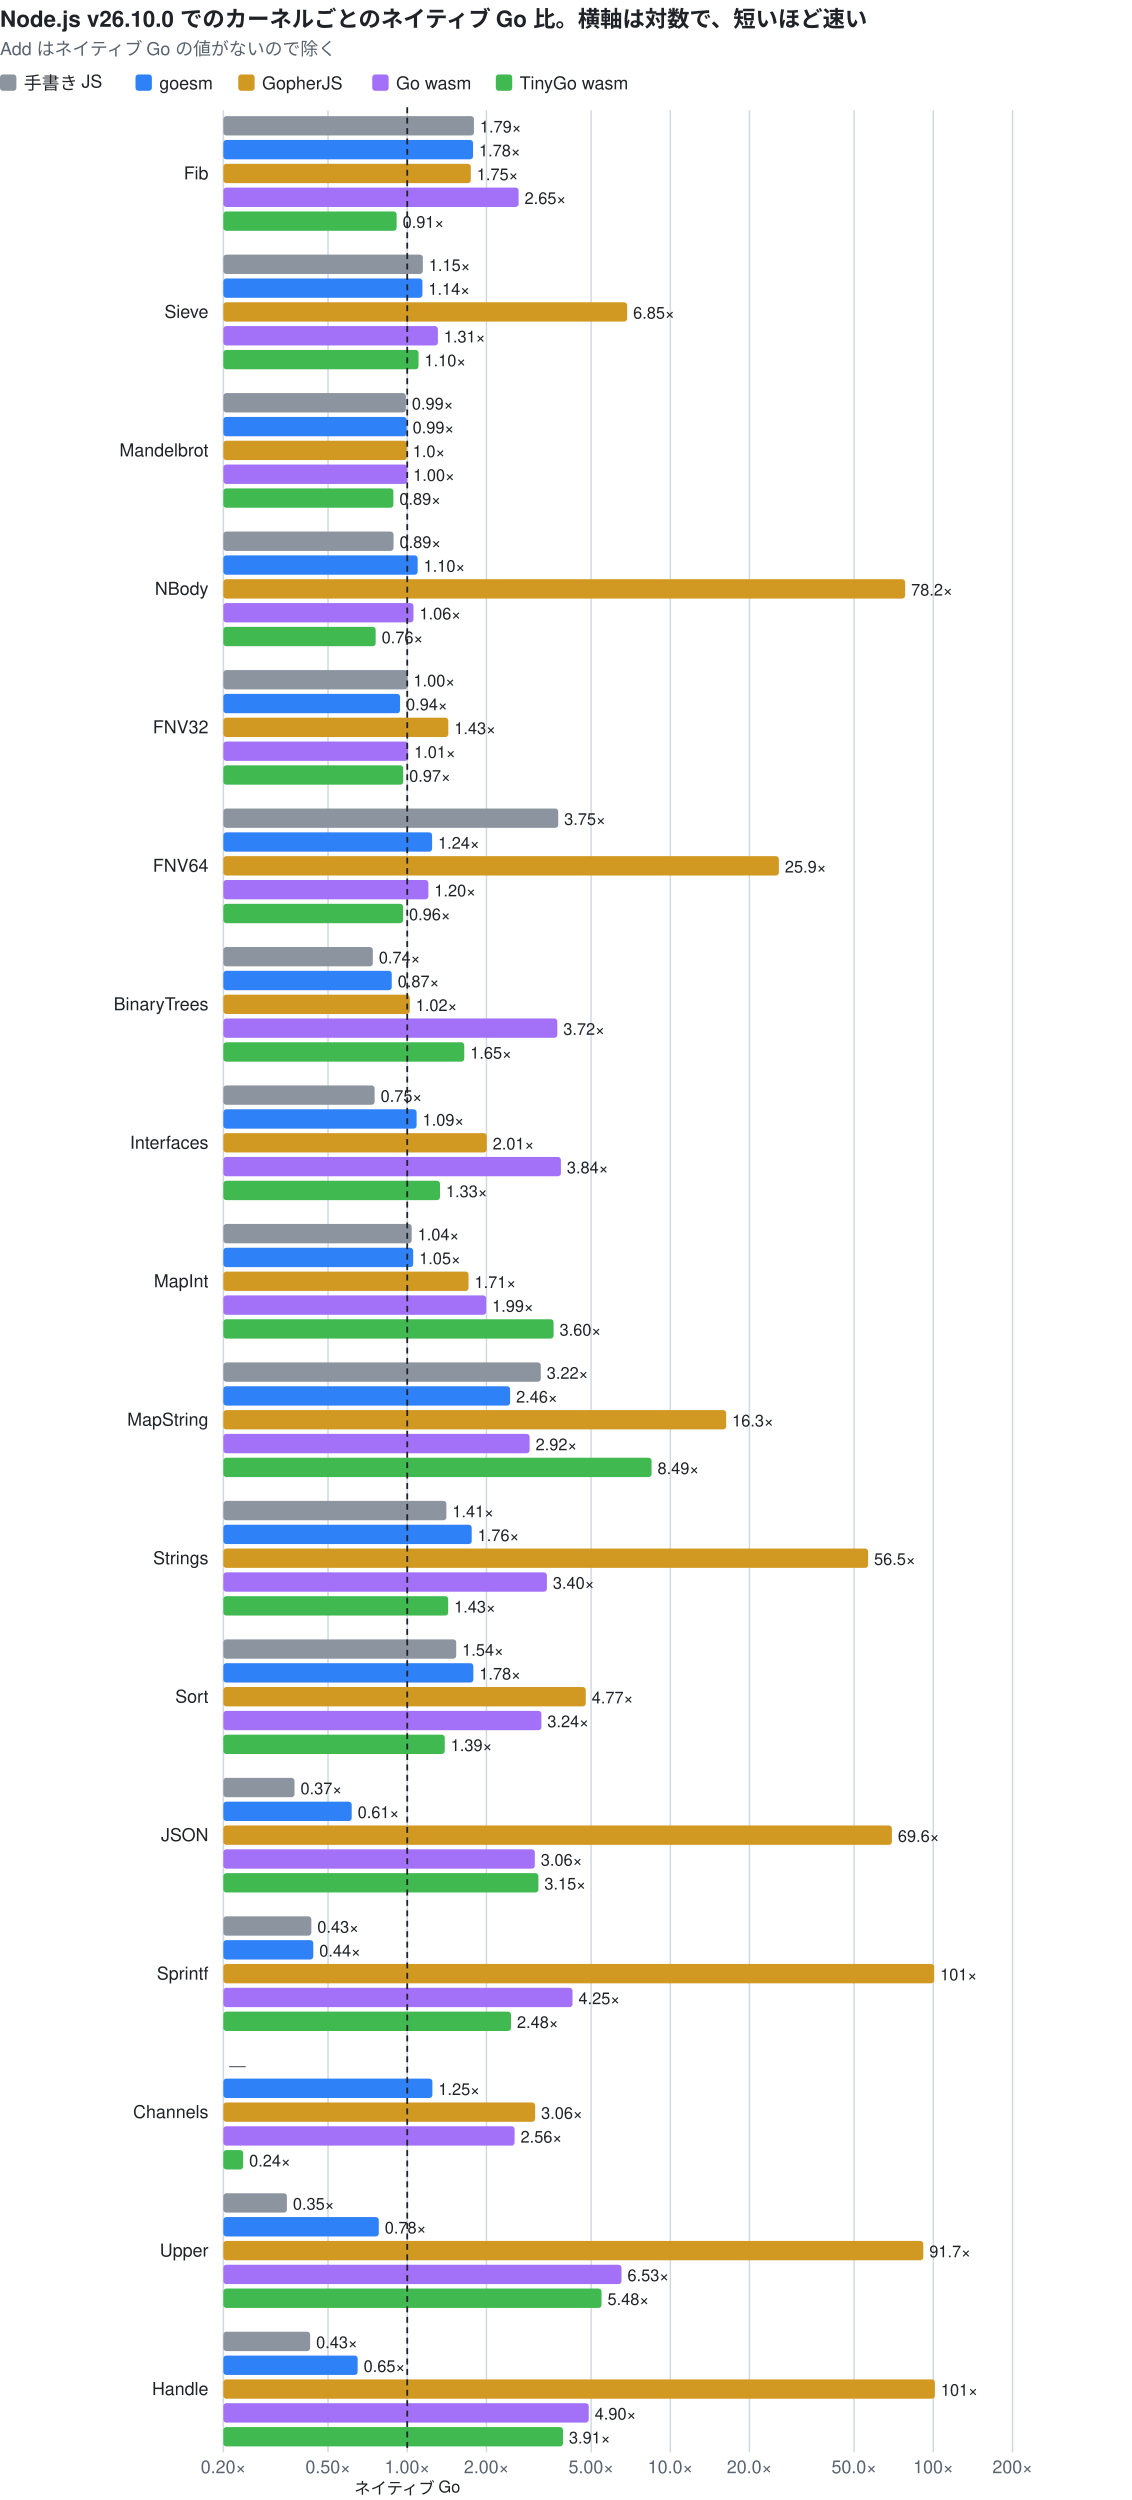
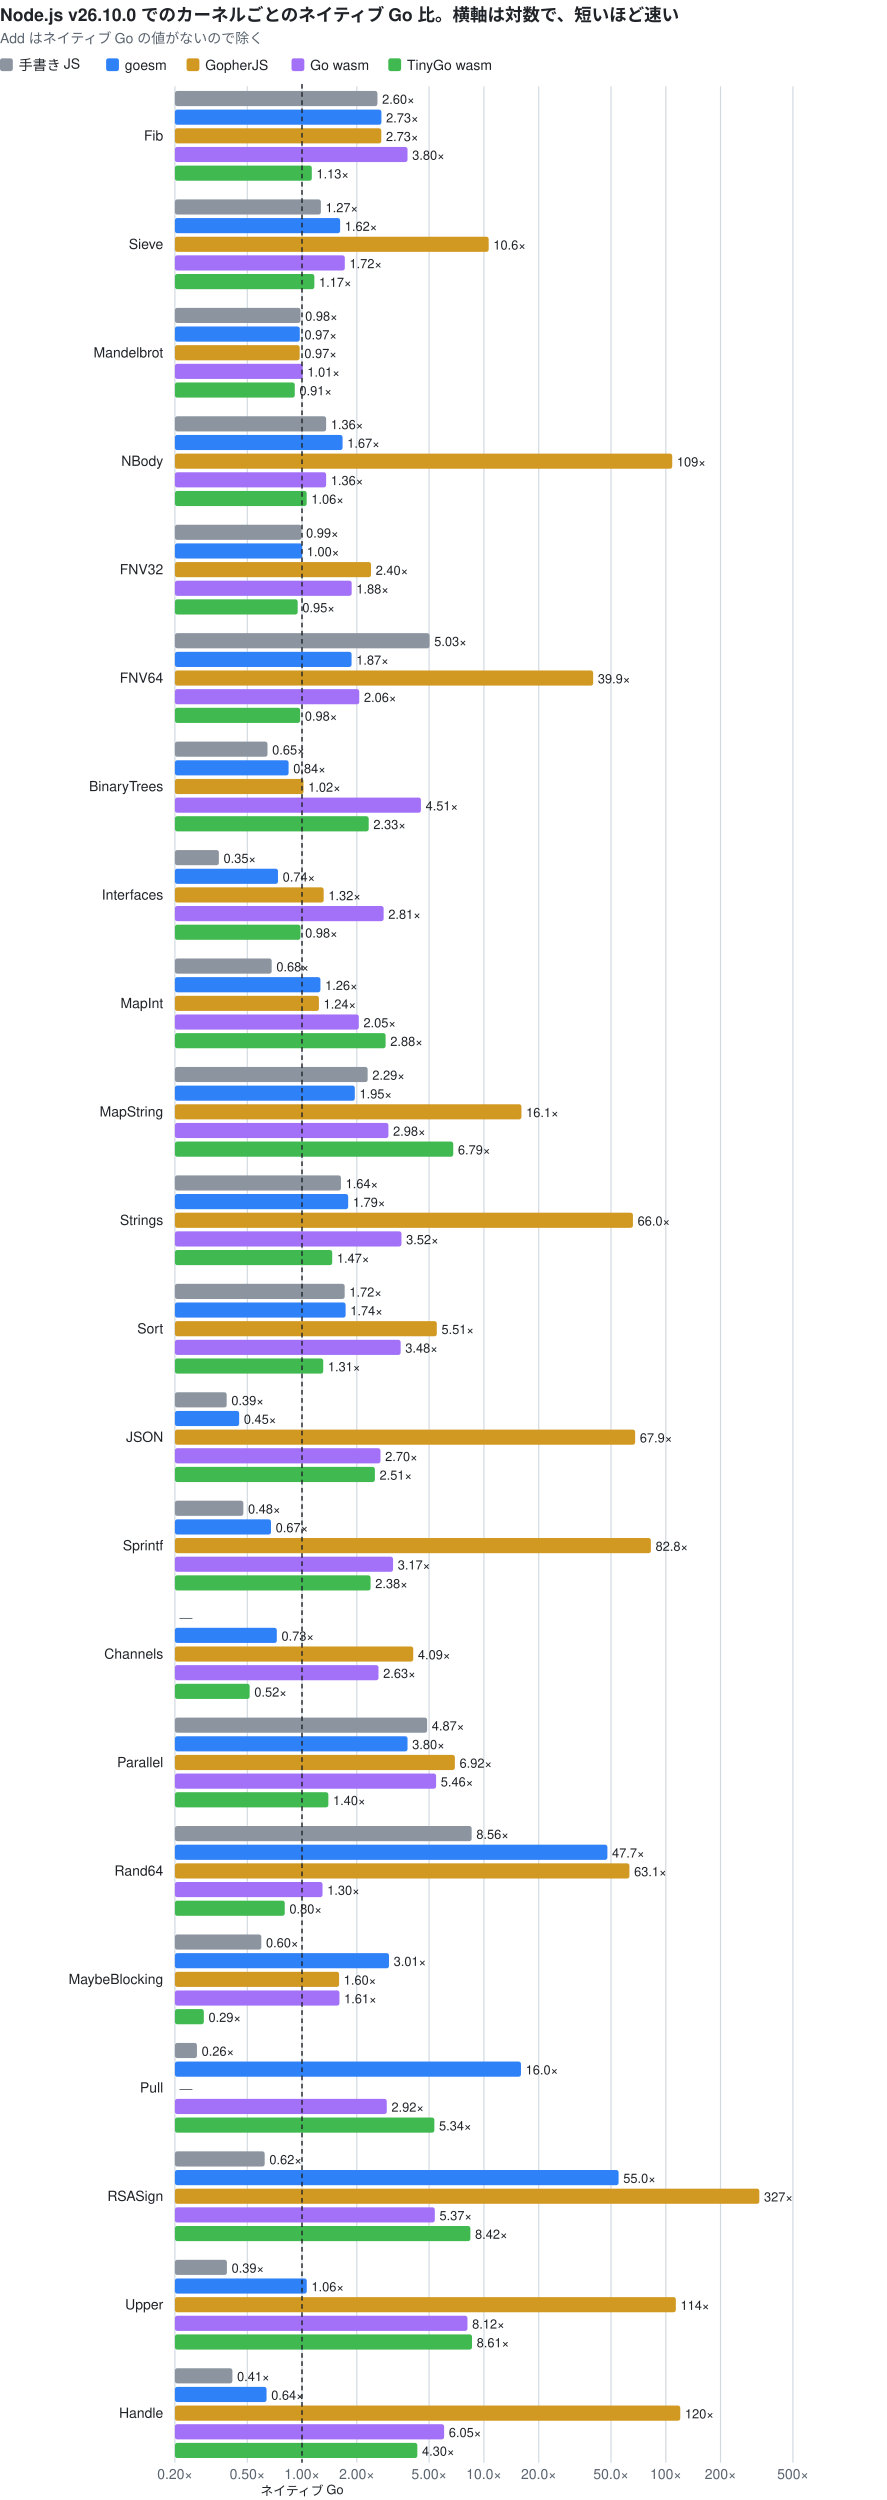
- <svg xmlns="http://www.w3.org/2000/svg" width="760" height="1679" viewBox="0 0 760 1679" font-family="-apple-system, 'Segoe UI', Helvetica, Arial, 'Hiragino Sans', 'Noto Sans CJK JP', 'Yu Gothic', sans-serif" font-size="12">
+ <svg xmlns="http://www.w3.org/2000/svg" width="760" height="2144" viewBox="0 0 760 2144" font-family="-apple-system, 'Segoe UI', Helvetica, Arial, 'Hiragino Sans', 'Noto Sans CJK JP', 'Yu Gothic', sans-serif" font-size="12">
  <style>.t{fill:#1f2328}.m{fill:#59636e}.g{stroke:#d1d9e0}.r{stroke:#1f2328}@media (prefers-color-scheme:dark){.t{fill:#f0f6fc}.m{fill:#9198a1}.g{stroke:#3d444d}.r{stroke:#f0f6fc}}</style>
  <text class="t" x="0" y="18" font-size="15" font-weight="600">Node.js v26.10.0 でのカーネルごとのネイティブ Go 比。横軸は対数で、短いほど速い</text>
  <text class="m" x="0" y="37">Add はネイティブ Go の値がないので除く</text>
  <rect x="0" y="50" width="11" height="11" rx="2" fill="#8c959f" />
  <text class="t" x="16" y="60">手書き JS</text>
  <rect x="91" y="50" width="11" height="11" rx="2" fill="#2f81f7" />
  <text class="t" x="107" y="60">goesm</text>
  <rect x="160" y="50" width="11" height="11" rx="2" fill="#d29922" />
  <text class="t" x="176" y="60">GopherJS</text>
  <rect x="250" y="50" width="11" height="11" rx="2" fill="#a371f7" />
  <text class="t" x="266" y="60">Go wasm</text>
  <rect x="333" y="50" width="11" height="11" rx="2" fill="#3fb950" />
  <text class="t" x="349" y="60">TinyGo wasm</text>
-   <line class="g" x1="150.0" y1="74" x2="150.0" y2="1647" />
-   <text class="m" x="150.0" y="1661" text-anchor="middle">0.20×</text>
-   <line class="g" x1="220.3" y1="74" x2="220.3" y2="1647" />
-   <text class="m" x="220.3" y="1661" text-anchor="middle">0.50×</text>
-   <line class="g" x1="273.5" y1="74" x2="273.5" y2="1647" />
-   <text class="m" x="273.5" y="1661" text-anchor="middle">1.00×</text>
-   <line class="g" x1="326.7" y1="74" x2="326.7" y2="1647" />
-   <text class="m" x="326.7" y="1661" text-anchor="middle">2.00×</text>
-   <line class="g" x1="397.0" y1="74" x2="397.0" y2="1647" />
-   <text class="m" x="397.0" y="1661" text-anchor="middle">5.00×</text>
-   <line class="g" x1="450.2" y1="74" x2="450.2" y2="1647" />
-   <text class="m" x="450.2" y="1661" text-anchor="middle">10.0×</text>
-   <line class="g" x1="503.3" y1="74" x2="503.3" y2="1647" />
-   <text class="m" x="503.3" y="1661" text-anchor="middle">20.0×</text>
-   <line class="g" x1="573.6" y1="74" x2="573.6" y2="1647" />
-   <text class="m" x="573.6" y="1661" text-anchor="middle">50.0×</text>
-   <line class="g" x1="626.8" y1="74" x2="626.8" y2="1647" />
-   <text class="m" x="626.8" y="1661" text-anchor="middle">100×</text>
-   <line class="g" x1="680.0" y1="74" x2="680.0" y2="1647" />
-   <text class="m" x="680.0" y="1661" text-anchor="middle">200×</text>
+   <line class="g" x1="150.0" y1="74" x2="150.0" y2="2112" />
+   <text class="m" x="150.0" y="2126" text-anchor="middle">0.20×</text>
+   <line class="g" x1="212.1" y1="74" x2="212.1" y2="2112" />
+   <text class="m" x="212.1" y="2126" text-anchor="middle">0.50×</text>
+   <line class="g" x1="259.0" y1="74" x2="259.0" y2="2112" />
+   <text class="m" x="259.0" y="2126" text-anchor="middle">1.00×</text>
+   <line class="g" x1="306.0" y1="74" x2="306.0" y2="2112" />
+   <text class="m" x="306.0" y="2126" text-anchor="middle">2.00×</text>
+   <line class="g" x1="368.0" y1="74" x2="368.0" y2="2112" />
+   <text class="m" x="368.0" y="2126" text-anchor="middle">5.00×</text>
+   <line class="g" x1="415.0" y1="74" x2="415.0" y2="2112" />
+   <text class="m" x="415.0" y="2126" text-anchor="middle">10.0×</text>
+   <line class="g" x1="462.0" y1="74" x2="462.0" y2="2112" />
+   <text class="m" x="462.0" y="2126" text-anchor="middle">20.0×</text>
+   <line class="g" x1="524.0" y1="74" x2="524.0" y2="2112" />
+   <text class="m" x="524.0" y="2126" text-anchor="middle">50.0×</text>
+   <line class="g" x1="571.0" y1="74" x2="571.0" y2="2112" />
+   <text class="m" x="571.0" y="2126" text-anchor="middle">100×</text>
+   <line class="g" x1="617.9" y1="74" x2="617.9" y2="2112" />
+   <text class="m" x="617.9" y="2126" text-anchor="middle">200×</text>
+   <line class="g" x1="680.0" y1="74" x2="680.0" y2="2112" />
+   <text class="m" x="680.0" y="2126" text-anchor="middle">500×</text>
  <text class="t" x="140" y="120.5" text-anchor="end">Fib</text>
-   <rect x="150" y="78" width="168.3" height="13" rx="2" fill="#8c959f" />
-   <text class="t" x="322.3" y="89" font-size="11">1.79×</text>
-   <rect x="150" y="94" width="167.7" height="13" rx="2" fill="#2f81f7" />
-   <text class="t" x="321.7" y="105" font-size="11">1.78×</text>
-   <rect x="150" y="110" width="166.2" height="13" rx="2" fill="#d29922" />
-   <text class="t" x="320.2" y="121" font-size="11">1.75×</text>
-   <rect x="150" y="126" width="198.3" height="13" rx="2" fill="#a371f7" />
-   <text class="t" x="352.3" y="137" font-size="11">2.65×</text>
-   <rect x="150" y="142" width="116.4" height="13" rx="2" fill="#3fb950" />
-   <text class="t" x="270.4" y="153" font-size="11">0.91×</text>
+   <rect x="150" y="78" width="173.7" height="13" rx="2" fill="#8c959f" />
+   <text class="t" x="327.7" y="89" font-size="11">2.60×</text>
+   <rect x="150" y="94" width="177.1" height="13" rx="2" fill="#2f81f7" />
+   <text class="t" x="331.1" y="105" font-size="11">2.73×</text>
+   <rect x="150" y="110" width="177.0" height="13" rx="2" fill="#d29922" />
+   <text class="t" x="331.0" y="121" font-size="11">2.73×</text>
+   <rect x="150" y="126" width="199.5" height="13" rx="2" fill="#a371f7" />
+   <text class="t" x="353.5" y="137" font-size="11">3.80×</text>
+   <rect x="150" y="142" width="117.4" height="13" rx="2" fill="#3fb950" />
+   <text class="t" x="271.4" y="153" font-size="11">1.13×</text>
  <text class="t" x="140" y="213.5" text-anchor="end">Sieve</text>
-   <rect x="150" y="171" width="134.0" height="13" rx="2" fill="#8c959f" />
-   <text class="t" x="288.0" y="182" font-size="11">1.15×</text>
-   <rect x="150" y="187" width="133.7" height="13" rx="2" fill="#2f81f7" />
-   <text class="t" x="287.7" y="198" font-size="11">1.14×</text>
-   <rect x="150" y="203" width="271.2" height="13" rx="2" fill="#d29922" />
-   <text class="t" x="425.2" y="214" font-size="11">6.85×</text>
-   <rect x="150" y="219" width="144.1" height="13" rx="2" fill="#a371f7" />
-   <text class="t" x="298.1" y="230" font-size="11">1.31×</text>
-   <rect x="150" y="235" width="131.1" height="13" rx="2" fill="#3fb950" />
-   <text class="t" x="285.1" y="246" font-size="11">1.10×</text>
+   <rect x="150" y="171" width="125.2" height="13" rx="2" fill="#8c959f" />
+   <text class="t" x="279.2" y="182" font-size="11">1.27×</text>
+   <rect x="150" y="187" width="141.7" height="13" rx="2" fill="#2f81f7" />
+   <text class="t" x="295.7" y="198" font-size="11">1.62×</text>
+   <rect x="150" y="203" width="269.1" height="13" rx="2" fill="#d29922" />
+   <text class="t" x="423.1" y="214" font-size="11">10.6×</text>
+   <rect x="150" y="219" width="145.7" height="13" rx="2" fill="#a371f7" />
+   <text class="t" x="299.7" y="230" font-size="11">1.72×</text>
+   <rect x="150" y="235" width="119.6" height="13" rx="2" fill="#3fb950" />
+   <text class="t" x="273.6" y="246" font-size="11">1.17×</text>
  <text class="t" x="140" y="306.5" text-anchor="end">Mandelbrot</text>
-   <rect x="150" y="264" width="122.6" height="13" rx="2" fill="#8c959f" />
-   <text class="t" x="276.6" y="275" font-size="11">0.99×</text>
-   <rect x="150" y="280" width="123.1" height="13" rx="2" fill="#2f81f7" />
-   <text class="t" x="277.1" y="291" font-size="11">0.99×</text>
-   <rect x="150" y="296" width="123.2" height="13" rx="2" fill="#d29922" />
-   <text class="t" x="277.2" y="307" font-size="11">1.0×</text>
-   <rect x="150" y="312" width="123.5" height="13" rx="2" fill="#a371f7" />
-   <text class="t" x="277.5" y="323" font-size="11">1.00×</text>
-   <rect x="150" y="328" width="114.2" height="13" rx="2" fill="#3fb950" />
-   <text class="t" x="268.2" y="339" font-size="11">0.89×</text>
+   <rect x="150" y="264" width="107.7" height="13" rx="2" fill="#8c959f" />
+   <text class="t" x="261.7" y="275" font-size="11">0.98×</text>
+   <rect x="150" y="280" width="107.1" height="13" rx="2" fill="#2f81f7" />
+   <text class="t" x="261.1" y="291" font-size="11">0.97×</text>
+   <rect x="150" y="296" width="107.0" height="13" rx="2" fill="#d29922" />
+   <text class="t" x="261.0" y="307" font-size="11">0.97×</text>
+   <rect x="150" y="312" width="109.6" height="13" rx="2" fill="#a371f7" />
+   <text class="t" x="263.6" y="323" font-size="11">1.01×</text>
+   <rect x="150" y="328" width="102.8" height="13" rx="2" fill="#3fb950" />
+   <text class="t" x="256.8" y="339" font-size="11">0.91×</text>
  <text class="t" x="140" y="399.5" text-anchor="end">NBody</text>
-   <rect x="150" y="357" width="114.3" height="13" rx="2" fill="#8c959f" />
-   <text class="t" x="268.3" y="368" font-size="11">0.89×</text>
-   <rect x="150" y="373" width="130.5" height="13" rx="2" fill="#2f81f7" />
-   <text class="t" x="284.5" y="384" font-size="11">1.10×</text>
-   <rect x="150" y="389" width="457.9" height="13" rx="2" fill="#d29922" />
-   <text class="t" x="611.9" y="400" font-size="11">78.2×</text>
-   <rect x="150" y="405" width="127.7" height="13" rx="2" fill="#a371f7" />
-   <text class="t" x="281.7" y="416" font-size="11">1.06×</text>
-   <rect x="150" y="421" width="102.3" height="13" rx="2" fill="#3fb950" />
-   <text class="t" x="256.3" y="432" font-size="11">0.76×</text>
+   <rect x="150" y="357" width="129.7" height="13" rx="2" fill="#8c959f" />
+   <text class="t" x="283.7" y="368" font-size="11">1.36×</text>
+   <rect x="150" y="373" width="143.8" height="13" rx="2" fill="#2f81f7" />
+   <text class="t" x="297.8" y="384" font-size="11">1.67×</text>
+   <rect x="150" y="389" width="426.5" height="13" rx="2" fill="#d29922" />
+   <text class="t" x="580.5" y="400" font-size="11">109×</text>
+   <rect x="150" y="405" width="129.7" height="13" rx="2" fill="#a371f7" />
+   <text class="t" x="283.7" y="416" font-size="11">1.36×</text>
+   <rect x="150" y="421" width="113.0" height="13" rx="2" fill="#3fb950" />
+   <text class="t" x="267.0" y="432" font-size="11">1.06×</text>
  <text class="t" x="140" y="492.5" text-anchor="end">FNV32</text>
-   <rect x="150" y="450" width="123.7" height="13" rx="2" fill="#8c959f" />
-   <text class="t" x="277.7" y="461" font-size="11">1.00×</text>
-   <rect x="150" y="466" width="118.7" height="13" rx="2" fill="#2f81f7" />
-   <text class="t" x="272.7" y="477" font-size="11">0.94×</text>
-   <rect x="150" y="482" width="151.1" height="13" rx="2" fill="#d29922" />
-   <text class="t" x="305.1" y="493" font-size="11">1.43×</text>
-   <rect x="150" y="498" width="124.1" height="13" rx="2" fill="#a371f7" />
-   <text class="t" x="278.1" y="509" font-size="11">1.01×</text>
-   <rect x="150" y="514" width="120.8" height="13" rx="2" fill="#3fb950" />
-   <text class="t" x="274.8" y="525" font-size="11">0.97×</text>
+   <rect x="150" y="450" width="108.5" height="13" rx="2" fill="#8c959f" />
+   <text class="t" x="262.5" y="461" font-size="11">0.99×</text>
+   <rect x="150" y="466" width="109.1" height="13" rx="2" fill="#2f81f7" />
+   <text class="t" x="263.1" y="477" font-size="11">1.00×</text>
+   <rect x="150" y="482" width="168.2" height="13" rx="2" fill="#d29922" />
+   <text class="t" x="322.2" y="493" font-size="11">2.40×</text>
+   <rect x="150" y="498" width="151.6" height="13" rx="2" fill="#a371f7" />
+   <text class="t" x="305.6" y="509" font-size="11">1.88×</text>
+   <rect x="150" y="514" width="105.3" height="13" rx="2" fill="#3fb950" />
+   <text class="t" x="259.3" y="525" font-size="11">0.95×</text>
  <text class="t" x="140" y="585.5" text-anchor="end">FNV64</text>
-   <rect x="150" y="543" width="224.9" height="13" rx="2" fill="#8c959f" />
-   <text class="t" x="378.9" y="554" font-size="11">3.75×</text>
-   <rect x="150" y="559" width="140.2" height="13" rx="2" fill="#2f81f7" />
-   <text class="t" x="294.2" y="570" font-size="11">1.24×</text>
-   <rect x="150" y="575" width="373.1" height="13" rx="2" fill="#d29922" />
-   <text class="t" x="527.1" y="586" font-size="11">25.9×</text>
-   <rect x="150" y="591" width="137.7" height="13" rx="2" fill="#a371f7" />
-   <text class="t" x="291.7" y="602" font-size="11">1.20×</text>
-   <rect x="150" y="607" width="120.7" height="13" rx="2" fill="#3fb950" />
-   <text class="t" x="274.7" y="618" font-size="11">0.96×</text>
+   <rect x="150" y="543" width="218.4" height="13" rx="2" fill="#8c959f" />
+   <text class="t" x="372.4" y="554" font-size="11">5.03×</text>
+   <rect x="150" y="559" width="151.5" height="13" rx="2" fill="#2f81f7" />
+   <text class="t" x="305.5" y="570" font-size="11">1.87×</text>
+   <rect x="150" y="575" width="358.7" height="13" rx="2" fill="#d29922" />
+   <text class="t" x="512.7" y="586" font-size="11">39.9×</text>
+   <rect x="150" y="591" width="158.1" height="13" rx="2" fill="#a371f7" />
+   <text class="t" x="312.1" y="602" font-size="11">2.06×</text>
+   <rect x="150" y="607" width="107.4" height="13" rx="2" fill="#3fb950" />
+   <text class="t" x="261.4" y="618" font-size="11">0.98×</text>
  <text class="t" x="140" y="678.5" text-anchor="end">BinaryTrees</text>
-   <rect x="150" y="636" width="100.4" height="13" rx="2" fill="#8c959f" />
-   <text class="t" x="254.4" y="647" font-size="11">0.74×</text>
-   <rect x="150" y="652" width="113.1" height="13" rx="2" fill="#2f81f7" />
-   <text class="t" x="267.1" y="663" font-size="11">0.87×</text>
-   <rect x="150" y="668" width="125.2" height="13" rx="2" fill="#d29922" />
-   <text class="t" x="279.2" y="679" font-size="11">1.02×</text>
-   <rect x="150" y="684" width="224.3" height="13" rx="2" fill="#a371f7" />
-   <text class="t" x="378.3" y="695" font-size="11">3.72×</text>
-   <rect x="150" y="700" width="161.8" height="13" rx="2" fill="#3fb950" />
-   <text class="t" x="315.8" y="711" font-size="11">1.65×</text>
+   <rect x="150" y="636" width="79.4" height="13" rx="2" fill="#8c959f" />
+   <text class="t" x="233.4" y="647" font-size="11">0.65×</text>
+   <rect x="150" y="652" width="97.5" height="13" rx="2" fill="#2f81f7" />
+   <text class="t" x="251.5" y="663" font-size="11">0.84×</text>
+   <rect x="150" y="668" width="110.3" height="13" rx="2" fill="#d29922" />
+   <text class="t" x="264.3" y="679" font-size="11">1.02×</text>
+   <rect x="150" y="684" width="211.0" height="13" rx="2" fill="#a371f7" />
+   <text class="t" x="365.0" y="695" font-size="11">4.51×</text>
+   <rect x="150" y="700" width="166.2" height="13" rx="2" fill="#3fb950" />
+   <text class="t" x="320.2" y="711" font-size="11">2.33×</text>
  <text class="t" x="140" y="771.5" text-anchor="end">Interfaces</text>
-   <rect x="150" y="729" width="101.6" height="13" rx="2" fill="#8c959f" />
-   <text class="t" x="255.6" y="740" font-size="11">0.75×</text>
-   <rect x="150" y="745" width="129.8" height="13" rx="2" fill="#2f81f7" />
-   <text class="t" x="283.8" y="756" font-size="11">1.09×</text>
-   <rect x="150" y="761" width="176.9" height="13" rx="2" fill="#d29922" />
-   <text class="t" x="330.9" y="772" font-size="11">2.01×</text>
-   <rect x="150" y="777" width="226.7" height="13" rx="2" fill="#a371f7" />
-   <text class="t" x="380.7" y="788" font-size="11">3.84×</text>
-   <rect x="150" y="793" width="145.5" height="13" rx="2" fill="#3fb950" />
-   <text class="t" x="299.5" y="804" font-size="11">1.33×</text>
+   <rect x="150" y="729" width="37.7" height="13" rx="2" fill="#8c959f" />
+   <text class="t" x="191.7" y="740" font-size="11">0.35×</text>
+   <rect x="150" y="745" width="88.4" height="13" rx="2" fill="#2f81f7" />
+   <text class="t" x="242.4" y="756" font-size="11">0.74×</text>
+   <rect x="150" y="761" width="127.6" height="13" rx="2" fill="#d29922" />
+   <text class="t" x="281.6" y="772" font-size="11">1.32×</text>
+   <rect x="150" y="777" width="179.0" height="13" rx="2" fill="#a371f7" />
+   <text class="t" x="333.0" y="788" font-size="11">2.81×</text>
+   <rect x="150" y="793" width="107.7" height="13" rx="2" fill="#3fb950" />
+   <text class="t" x="261.7" y="804" font-size="11">0.98×</text>
  <text class="t" x="140" y="864.5" text-anchor="end">MapInt</text>
-   <rect x="150" y="822" width="126.5" height="13" rx="2" fill="#8c959f" />
-   <text class="t" x="280.5" y="833" font-size="11">1.04×</text>
-   <rect x="150" y="838" width="127.5" height="13" rx="2" fill="#2f81f7" />
-   <text class="t" x="281.5" y="849" font-size="11">1.05×</text>
-   <rect x="150" y="854" width="164.7" height="13" rx="2" fill="#d29922" />
-   <text class="t" x="318.7" y="865" font-size="11">1.71×</text>
-   <rect x="150" y="870" width="176.5" height="13" rx="2" fill="#a371f7" />
-   <text class="t" x="330.5" y="881" font-size="11">1.99×</text>
-   <rect x="150" y="886" width="221.8" height="13" rx="2" fill="#3fb950" />
-   <text class="t" x="375.8" y="897" font-size="11">3.60×</text>
+   <rect x="150" y="822" width="83.0" height="13" rx="2" fill="#8c959f" />
+   <text class="t" x="237.0" y="833" font-size="11">0.68×</text>
+   <rect x="150" y="838" width="124.8" height="13" rx="2" fill="#2f81f7" />
+   <text class="t" x="278.8" y="849" font-size="11">1.26×</text>
+   <rect x="150" y="854" width="123.5" height="13" rx="2" fill="#d29922" />
+   <text class="t" x="277.5" y="865" font-size="11">1.24×</text>
+   <rect x="150" y="870" width="157.7" height="13" rx="2" fill="#a371f7" />
+   <text class="t" x="311.7" y="881" font-size="11">2.05×</text>
+   <rect x="150" y="886" width="180.7" height="13" rx="2" fill="#3fb950" />
+   <text class="t" x="334.7" y="897" font-size="11">2.88×</text>
  <text class="t" x="140" y="957.5" text-anchor="end">MapString</text>
-   <rect x="150" y="915" width="213.2" height="13" rx="2" fill="#8c959f" />
-   <text class="t" x="367.2" y="926" font-size="11">3.22×</text>
-   <rect x="150" y="931" width="192.6" height="13" rx="2" fill="#2f81f7" />
-   <text class="t" x="346.6" y="942" font-size="11">2.46×</text>
-   <rect x="150" y="947" width="337.7" height="13" rx="2" fill="#d29922" />
-   <text class="t" x="491.7" y="958" font-size="11">16.3×</text>
-   <rect x="150" y="963" width="205.7" height="13" rx="2" fill="#a371f7" />
-   <text class="t" x="359.7" y="974" font-size="11">2.92×</text>
-   <rect x="150" y="979" width="287.6" height="13" rx="2" fill="#3fb950" />
-   <text class="t" x="441.6" y="990" font-size="11">8.49×</text>
+   <rect x="150" y="915" width="165.3" height="13" rx="2" fill="#8c959f" />
+   <text class="t" x="319.3" y="926" font-size="11">2.29×</text>
+   <rect x="150" y="931" width="154.3" height="13" rx="2" fill="#2f81f7" />
+   <text class="t" x="308.3" y="942" font-size="11">1.95×</text>
+   <rect x="150" y="947" width="297.2" height="13" rx="2" fill="#d29922" />
+   <text class="t" x="451.2" y="958" font-size="11">16.1×</text>
+   <rect x="150" y="963" width="183.1" height="13" rx="2" fill="#a371f7" />
+   <text class="t" x="337.1" y="974" font-size="11">2.98×</text>
+   <rect x="150" y="979" width="238.7" height="13" rx="2" fill="#3fb950" />
+   <text class="t" x="392.7" y="990" font-size="11">6.79×</text>
  <text class="t" x="140" y="1050.5" text-anchor="end">Strings</text>
-   <rect x="150" y="1008" width="149.8" height="13" rx="2" fill="#8c959f" />
-   <text class="t" x="303.8" y="1019" font-size="11">1.41×</text>
-   <rect x="150" y="1024" width="166.8" height="13" rx="2" fill="#2f81f7" />
-   <text class="t" x="320.8" y="1035" font-size="11">1.76×</text>
-   <rect x="150" y="1040" width="433.0" height="13" rx="2" fill="#d29922" />
-   <text class="t" x="587.0" y="1051" font-size="11">56.5×</text>
-   <rect x="150" y="1056" width="217.3" height="13" rx="2" fill="#a371f7" />
-   <text class="t" x="371.3" y="1067" font-size="11">3.40×</text>
-   <rect x="150" y="1072" width="151.0" height="13" rx="2" fill="#3fb950" />
-   <text class="t" x="305.0" y="1083" font-size="11">1.43×</text>
+   <rect x="150" y="1008" width="142.4" height="13" rx="2" fill="#8c959f" />
+   <text class="t" x="296.4" y="1019" font-size="11">1.64×</text>
+   <rect x="150" y="1024" width="148.6" height="13" rx="2" fill="#2f81f7" />
+   <text class="t" x="302.6" y="1035" font-size="11">1.79×</text>
+   <rect x="150" y="1040" width="392.8" height="13" rx="2" fill="#d29922" />
+   <text class="t" x="546.8" y="1051" font-size="11">66.0×</text>
+   <rect x="150" y="1056" width="194.3" height="13" rx="2" fill="#a371f7" />
+   <text class="t" x="348.3" y="1067" font-size="11">3.52×</text>
+   <rect x="150" y="1072" width="134.9" height="13" rx="2" fill="#3fb950" />
+   <text class="t" x="288.9" y="1083" font-size="11">1.47×</text>
  <text class="t" x="140" y="1143.5" text-anchor="end">Sort</text>
-   <rect x="150" y="1101" width="156.4" height="13" rx="2" fill="#8c959f" />
-   <text class="t" x="310.4" y="1112" font-size="11">1.54×</text>
-   <rect x="150" y="1117" width="167.9" height="13" rx="2" fill="#2f81f7" />
-   <text class="t" x="321.9" y="1128" font-size="11">1.78×</text>
-   <rect x="150" y="1133" width="243.4" height="13" rx="2" fill="#d29922" />
-   <text class="t" x="397.4" y="1144" font-size="11">4.77×</text>
-   <rect x="150" y="1149" width="213.6" height="13" rx="2" fill="#a371f7" />
-   <text class="t" x="367.6" y="1160" font-size="11">3.24×</text>
-   <rect x="150" y="1165" width="148.7" height="13" rx="2" fill="#3fb950" />
-   <text class="t" x="302.7" y="1176" font-size="11">1.39×</text>
+   <rect x="150" y="1101" width="145.6" height="13" rx="2" fill="#8c959f" />
+   <text class="t" x="299.6" y="1112" font-size="11">1.72×</text>
+   <rect x="150" y="1117" width="146.4" height="13" rx="2" fill="#2f81f7" />
+   <text class="t" x="300.4" y="1128" font-size="11">1.74×</text>
+   <rect x="150" y="1133" width="224.6" height="13" rx="2" fill="#d29922" />
+   <text class="t" x="378.6" y="1144" font-size="11">5.51×</text>
+   <rect x="150" y="1149" width="193.6" height="13" rx="2" fill="#a371f7" />
+   <text class="t" x="347.6" y="1160" font-size="11">3.48×</text>
+   <rect x="150" y="1165" width="127.2" height="13" rx="2" fill="#3fb950" />
+   <text class="t" x="281.2" y="1176" font-size="11">1.31×</text>
  <text class="t" x="140" y="1236.5" text-anchor="end">JSON</text>
-   <rect x="150" y="1194" width="47.8" height="13" rx="2" fill="#8c959f" />
-   <text class="t" x="201.8" y="1205" font-size="11">0.37×</text>
-   <rect x="150" y="1210" width="86.2" height="13" rx="2" fill="#2f81f7" />
-   <text class="t" x="240.2" y="1221" font-size="11">0.61×</text>
-   <rect x="150" y="1226" width="449.0" height="13" rx="2" fill="#d29922" />
-   <text class="t" x="603.0" y="1237" font-size="11">69.6×</text>
-   <rect x="150" y="1242" width="209.2" height="13" rx="2" fill="#a371f7" />
-   <text class="t" x="363.2" y="1253" font-size="11">3.06×</text>
-   <rect x="150" y="1258" width="211.6" height="13" rx="2" fill="#3fb950" />
-   <text class="t" x="365.6" y="1269" font-size="11">3.15×</text>
+   <rect x="150" y="1194" width="44.4" height="13" rx="2" fill="#8c959f" />
+   <text class="t" x="198.4" y="1205" font-size="11">0.39×</text>
+   <rect x="150" y="1210" width="55.1" height="13" rx="2" fill="#2f81f7" />
+   <text class="t" x="209.1" y="1221" font-size="11">0.45×</text>
+   <rect x="150" y="1226" width="394.7" height="13" rx="2" fill="#d29922" />
+   <text class="t" x="548.7" y="1237" font-size="11">67.9×</text>
+   <rect x="150" y="1242" width="176.3" height="13" rx="2" fill="#a371f7" />
+   <text class="t" x="330.3" y="1253" font-size="11">2.70×</text>
+   <rect x="150" y="1258" width="171.5" height="13" rx="2" fill="#3fb950" />
+   <text class="t" x="325.5" y="1269" font-size="11">2.51×</text>
  <text class="t" x="140" y="1329.5" text-anchor="end">Sprintf</text>
-   <rect x="150" y="1287" width="59.1" height="13" rx="2" fill="#8c959f" />
-   <text class="t" x="213.1" y="1298" font-size="11">0.43×</text>
-   <rect x="150" y="1303" width="60.4" height="13" rx="2" fill="#2f81f7" />
-   <text class="t" x="214.4" y="1314" font-size="11">0.44×</text>
-   <rect x="150" y="1319" width="477.4" height="13" rx="2" fill="#d29922" />
-   <text class="t" x="631.4" y="1330" font-size="11">101×</text>
-   <rect x="150" y="1335" width="234.5" height="13" rx="2" fill="#a371f7" />
-   <text class="t" x="388.5" y="1346" font-size="11">4.25×</text>
-   <rect x="150" y="1351" width="193.2" height="13" rx="2" fill="#3fb950" />
-   <text class="t" x="347.2" y="1362" font-size="11">2.48×</text>
+   <rect x="150" y="1287" width="58.7" height="13" rx="2" fill="#8c959f" />
+   <text class="t" x="212.7" y="1298" font-size="11">0.48×</text>
+   <rect x="150" y="1303" width="82.4" height="13" rx="2" fill="#2f81f7" />
+   <text class="t" x="236.4" y="1314" font-size="11">0.67×</text>
+   <rect x="150" y="1319" width="408.2" height="13" rx="2" fill="#d29922" />
+   <text class="t" x="562.2" y="1330" font-size="11">82.8×</text>
+   <rect x="150" y="1335" width="187.1" height="13" rx="2" fill="#a371f7" />
+   <text class="t" x="341.1" y="1346" font-size="11">3.17×</text>
+   <rect x="150" y="1351" width="167.8" height="13" rx="2" fill="#3fb950" />
+   <text class="t" x="321.8" y="1362" font-size="11">2.38×</text>
  <text class="t" x="140" y="1422.5" text-anchor="end">Channels</text>
  <text class="m" x="154" y="1391" font-size="11">—</text>
-   <rect x="150" y="1396" width="140.4" height="13" rx="2" fill="#2f81f7" />
-   <text class="t" x="294.4" y="1407" font-size="11">1.25×</text>
-   <rect x="150" y="1412" width="209.4" height="13" rx="2" fill="#d29922" />
-   <text class="t" x="363.4" y="1423" font-size="11">3.06×</text>
-   <rect x="150" y="1428" width="195.6" height="13" rx="2" fill="#a371f7" />
-   <text class="t" x="349.6" y="1439" font-size="11">2.56×</text>
-   <rect x="150" y="1444" width="13.3" height="13" rx="2" fill="#3fb950" />
-   <text class="t" x="167.3" y="1455" font-size="11">0.24×</text>
-   <text class="t" x="140" y="1515.5" text-anchor="end">Upper</text>
-   <rect x="150" y="1473" width="42.7" height="13" rx="2" fill="#8c959f" />
-   <text class="t" x="196.7" y="1484" font-size="11">0.35×</text>
-   <rect x="150" y="1489" width="104.4" height="13" rx="2" fill="#2f81f7" />
-   <text class="t" x="258.4" y="1500" font-size="11">0.78×</text>
-   <rect x="150" y="1505" width="470.1" height="13" rx="2" fill="#d29922" />
-   <text class="t" x="624.1" y="1516" font-size="11">91.7×</text>
-   <rect x="150" y="1521" width="267.4" height="13" rx="2" fill="#a371f7" />
-   <text class="t" x="421.4" y="1532" font-size="11">6.53×</text>
-   <rect x="150" y="1537" width="254.0" height="13" rx="2" fill="#3fb950" />
-   <text class="t" x="408.0" y="1548" font-size="11">5.48×</text>
-   <text class="t" x="140" y="1608.5" text-anchor="end">Handle</text>
-   <rect x="150" y="1566" width="58.3" height="13" rx="2" fill="#8c959f" />
-   <text class="t" x="212.3" y="1577" font-size="11">0.43×</text>
-   <rect x="150" y="1582" width="90.2" height="13" rx="2" fill="#2f81f7" />
-   <text class="t" x="244.2" y="1593" font-size="11">0.65×</text>
-   <rect x="150" y="1598" width="477.9" height="13" rx="2" fill="#d29922" />
-   <text class="t" x="631.9" y="1609" font-size="11">101×</text>
-   <rect x="150" y="1614" width="245.4" height="13" rx="2" fill="#a371f7" />
-   <text class="t" x="399.4" y="1625" font-size="11">4.90×</text>
-   <rect x="150" y="1630" width="228.1" height="13" rx="2" fill="#3fb950" />
-   <text class="t" x="382.1" y="1641" font-size="11">3.91×</text>
-   <line class="r" x1="273.5" y1="72" x2="273.5" y2="1647" stroke-dasharray="4 3" stroke-width="1.2" />
-   <text class="t" x="273.5" y="1675" text-anchor="middle" font-size="11">ネイティブ Go</text>
+   <rect x="150" y="1396" width="87.4" height="13" rx="2" fill="#2f81f7" />
+   <text class="t" x="241.4" y="1407" font-size="11">0.73×</text>
+   <rect x="150" y="1412" width="204.4" height="13" rx="2" fill="#d29922" />
+   <text class="t" x="358.4" y="1423" font-size="11">4.09×</text>
+   <rect x="150" y="1428" width="174.6" height="13" rx="2" fill="#a371f7" />
+   <text class="t" x="328.6" y="1439" font-size="11">2.63×</text>
+   <rect x="150" y="1444" width="64.1" height="13" rx="2" fill="#3fb950" />
+   <text class="t" x="218.1" y="1455" font-size="11">0.52×</text>
+   <text class="t" x="140" y="1515.5" text-anchor="end">Parallel</text>
+   <rect x="150" y="1473" width="216.3" height="13" rx="2" fill="#8c959f" />
+   <text class="t" x="370.3" y="1484" font-size="11">4.87×</text>
+   <rect x="150" y="1489" width="199.5" height="13" rx="2" fill="#2f81f7" />
+   <text class="t" x="353.5" y="1500" font-size="11">3.80×</text>
+   <rect x="150" y="1505" width="240.1" height="13" rx="2" fill="#d29922" />
+   <text class="t" x="394.1" y="1516" font-size="11">6.92×</text>
+   <rect x="150" y="1521" width="224.0" height="13" rx="2" fill="#a371f7" />
+   <text class="t" x="378.0" y="1532" font-size="11">5.46×</text>
+   <rect x="150" y="1537" width="131.6" height="13" rx="2" fill="#3fb950" />
+   <text class="t" x="285.6" y="1548" font-size="11">1.40×</text>
+   <text class="t" x="140" y="1608.5" text-anchor="end">Rand64</text>
+   <rect x="150" y="1566" width="254.5" height="13" rx="2" fill="#8c959f" />
+   <text class="t" x="408.5" y="1577" font-size="11">8.56×</text>
+   <rect x="150" y="1582" width="370.9" height="13" rx="2" fill="#2f81f7" />
+   <text class="t" x="524.9" y="1593" font-size="11">47.7×</text>
+   <rect x="150" y="1598" width="389.8" height="13" rx="2" fill="#d29922" />
+   <text class="t" x="543.8" y="1609" font-size="11">63.1×</text>
+   <rect x="150" y="1614" width="126.6" height="13" rx="2" fill="#a371f7" />
+   <text class="t" x="280.6" y="1625" font-size="11">1.30×</text>
+   <rect x="150" y="1630" width="94.2" height="13" rx="2" fill="#3fb950" />
+   <text class="t" x="248.2" y="1641" font-size="11">0.80×</text>
+   <text class="t" x="140" y="1701.5" text-anchor="end">MaybeBlocking</text>
+   <rect x="150" y="1659" width="74.1" height="13" rx="2" fill="#8c959f" />
+   <text class="t" x="228.1" y="1670" font-size="11">0.60×</text>
+   <rect x="150" y="1675" width="183.6" height="13" rx="2" fill="#2f81f7" />
+   <text class="t" x="337.6" y="1686" font-size="11">3.01×</text>
+   <rect x="150" y="1691" width="140.8" height="13" rx="2" fill="#d29922" />
+   <text class="t" x="294.8" y="1702" font-size="11">1.60×</text>
+   <rect x="150" y="1707" width="141.1" height="13" rx="2" fill="#a371f7" />
+   <text class="t" x="295.1" y="1718" font-size="11">1.61×</text>
+   <rect x="150" y="1723" width="24.8" height="13" rx="2" fill="#3fb950" />
+   <text class="t" x="178.8" y="1734" font-size="11">0.29×</text>
+   <text class="t" x="140" y="1794.5" text-anchor="end">Pull</text>
+   <rect x="150" y="1752" width="18.9" height="13" rx="2" fill="#8c959f" />
+   <text class="t" x="172.9" y="1763" font-size="11">0.26×</text>
+   <rect x="150" y="1768" width="296.8" height="13" rx="2" fill="#2f81f7" />
+   <text class="t" x="450.8" y="1779" font-size="11">16.0×</text>
+   <text class="m" x="154" y="1795" font-size="11">—</text>
+   <rect x="150" y="1800" width="181.7" height="13" rx="2" fill="#a371f7" />
+   <text class="t" x="335.7" y="1811" font-size="11">2.92×</text>
+   <rect x="150" y="1816" width="222.5" height="13" rx="2" fill="#3fb950" />
+   <text class="t" x="376.5" y="1827" font-size="11">5.34×</text>
+   <text class="t" x="140" y="1887.5" text-anchor="end">RSASign</text>
+   <rect x="150" y="1845" width="77.0" height="13" rx="2" fill="#8c959f" />
+   <text class="t" x="231.0" y="1856" font-size="11">0.62×</text>
+   <rect x="150" y="1861" width="380.5" height="13" rx="2" fill="#2f81f7" />
+   <text class="t" x="534.5" y="1872" font-size="11">55.0×</text>
+   <rect x="150" y="1877" width="501.2" height="13" rx="2" fill="#d29922" />
+   <text class="t" x="655.2" y="1888" font-size="11">327×</text>
+   <rect x="150" y="1893" width="222.9" height="13" rx="2" fill="#a371f7" />
+   <text class="t" x="376.9" y="1904" font-size="11">5.37×</text>
+   <rect x="150" y="1909" width="253.4" height="13" rx="2" fill="#3fb950" />
+   <text class="t" x="407.4" y="1920" font-size="11">8.42×</text>
+   <text class="t" x="140" y="1980.5" text-anchor="end">Upper</text>
+   <rect x="150" y="1938" width="44.6" height="13" rx="2" fill="#8c959f" />
+   <text class="t" x="198.6" y="1949" font-size="11">0.39×</text>
+   <rect x="150" y="1954" width="113.1" height="13" rx="2" fill="#2f81f7" />
+   <text class="t" x="267.1" y="1965" font-size="11">1.06×</text>
+   <rect x="150" y="1970" width="429.6" height="13" rx="2" fill="#d29922" />
+   <text class="t" x="583.6" y="1981" font-size="11">114×</text>
+   <rect x="150" y="1986" width="250.9" height="13" rx="2" fill="#a371f7" />
+   <text class="t" x="404.9" y="1997" font-size="11">8.12×</text>
+   <rect x="150" y="2002" width="254.8" height="13" rx="2" fill="#3fb950" />
+   <text class="t" x="408.8" y="2013" font-size="11">8.61×</text>
+   <text class="t" x="140" y="2073.5" text-anchor="end">Handle</text>
+   <rect x="150" y="2031" width="49.3" height="13" rx="2" fill="#8c959f" />
+   <text class="t" x="203.3" y="2042" font-size="11">0.41×</text>
+   <rect x="150" y="2047" width="78.6" height="13" rx="2" fill="#2f81f7" />
+   <text class="t" x="232.6" y="2058" font-size="11">0.64×</text>
+   <rect x="150" y="2063" width="433.4" height="13" rx="2" fill="#d29922" />
+   <text class="t" x="587.4" y="2074" font-size="11">120×</text>
+   <rect x="150" y="2079" width="230.9" height="13" rx="2" fill="#a371f7" />
+   <text class="t" x="384.9" y="2090" font-size="11">6.05×</text>
+   <rect x="150" y="2095" width="207.9" height="13" rx="2" fill="#3fb950" />
+   <text class="t" x="361.9" y="2106" font-size="11">4.30×</text>
+   <line class="r" x1="259.0" y1="72" x2="259.0" y2="2112" stroke-dasharray="4 3" stroke-width="1.2" />
+   <text class="t" x="259.0" y="2140" text-anchor="middle" font-size="11">ネイティブ Go</text>
</svg>
